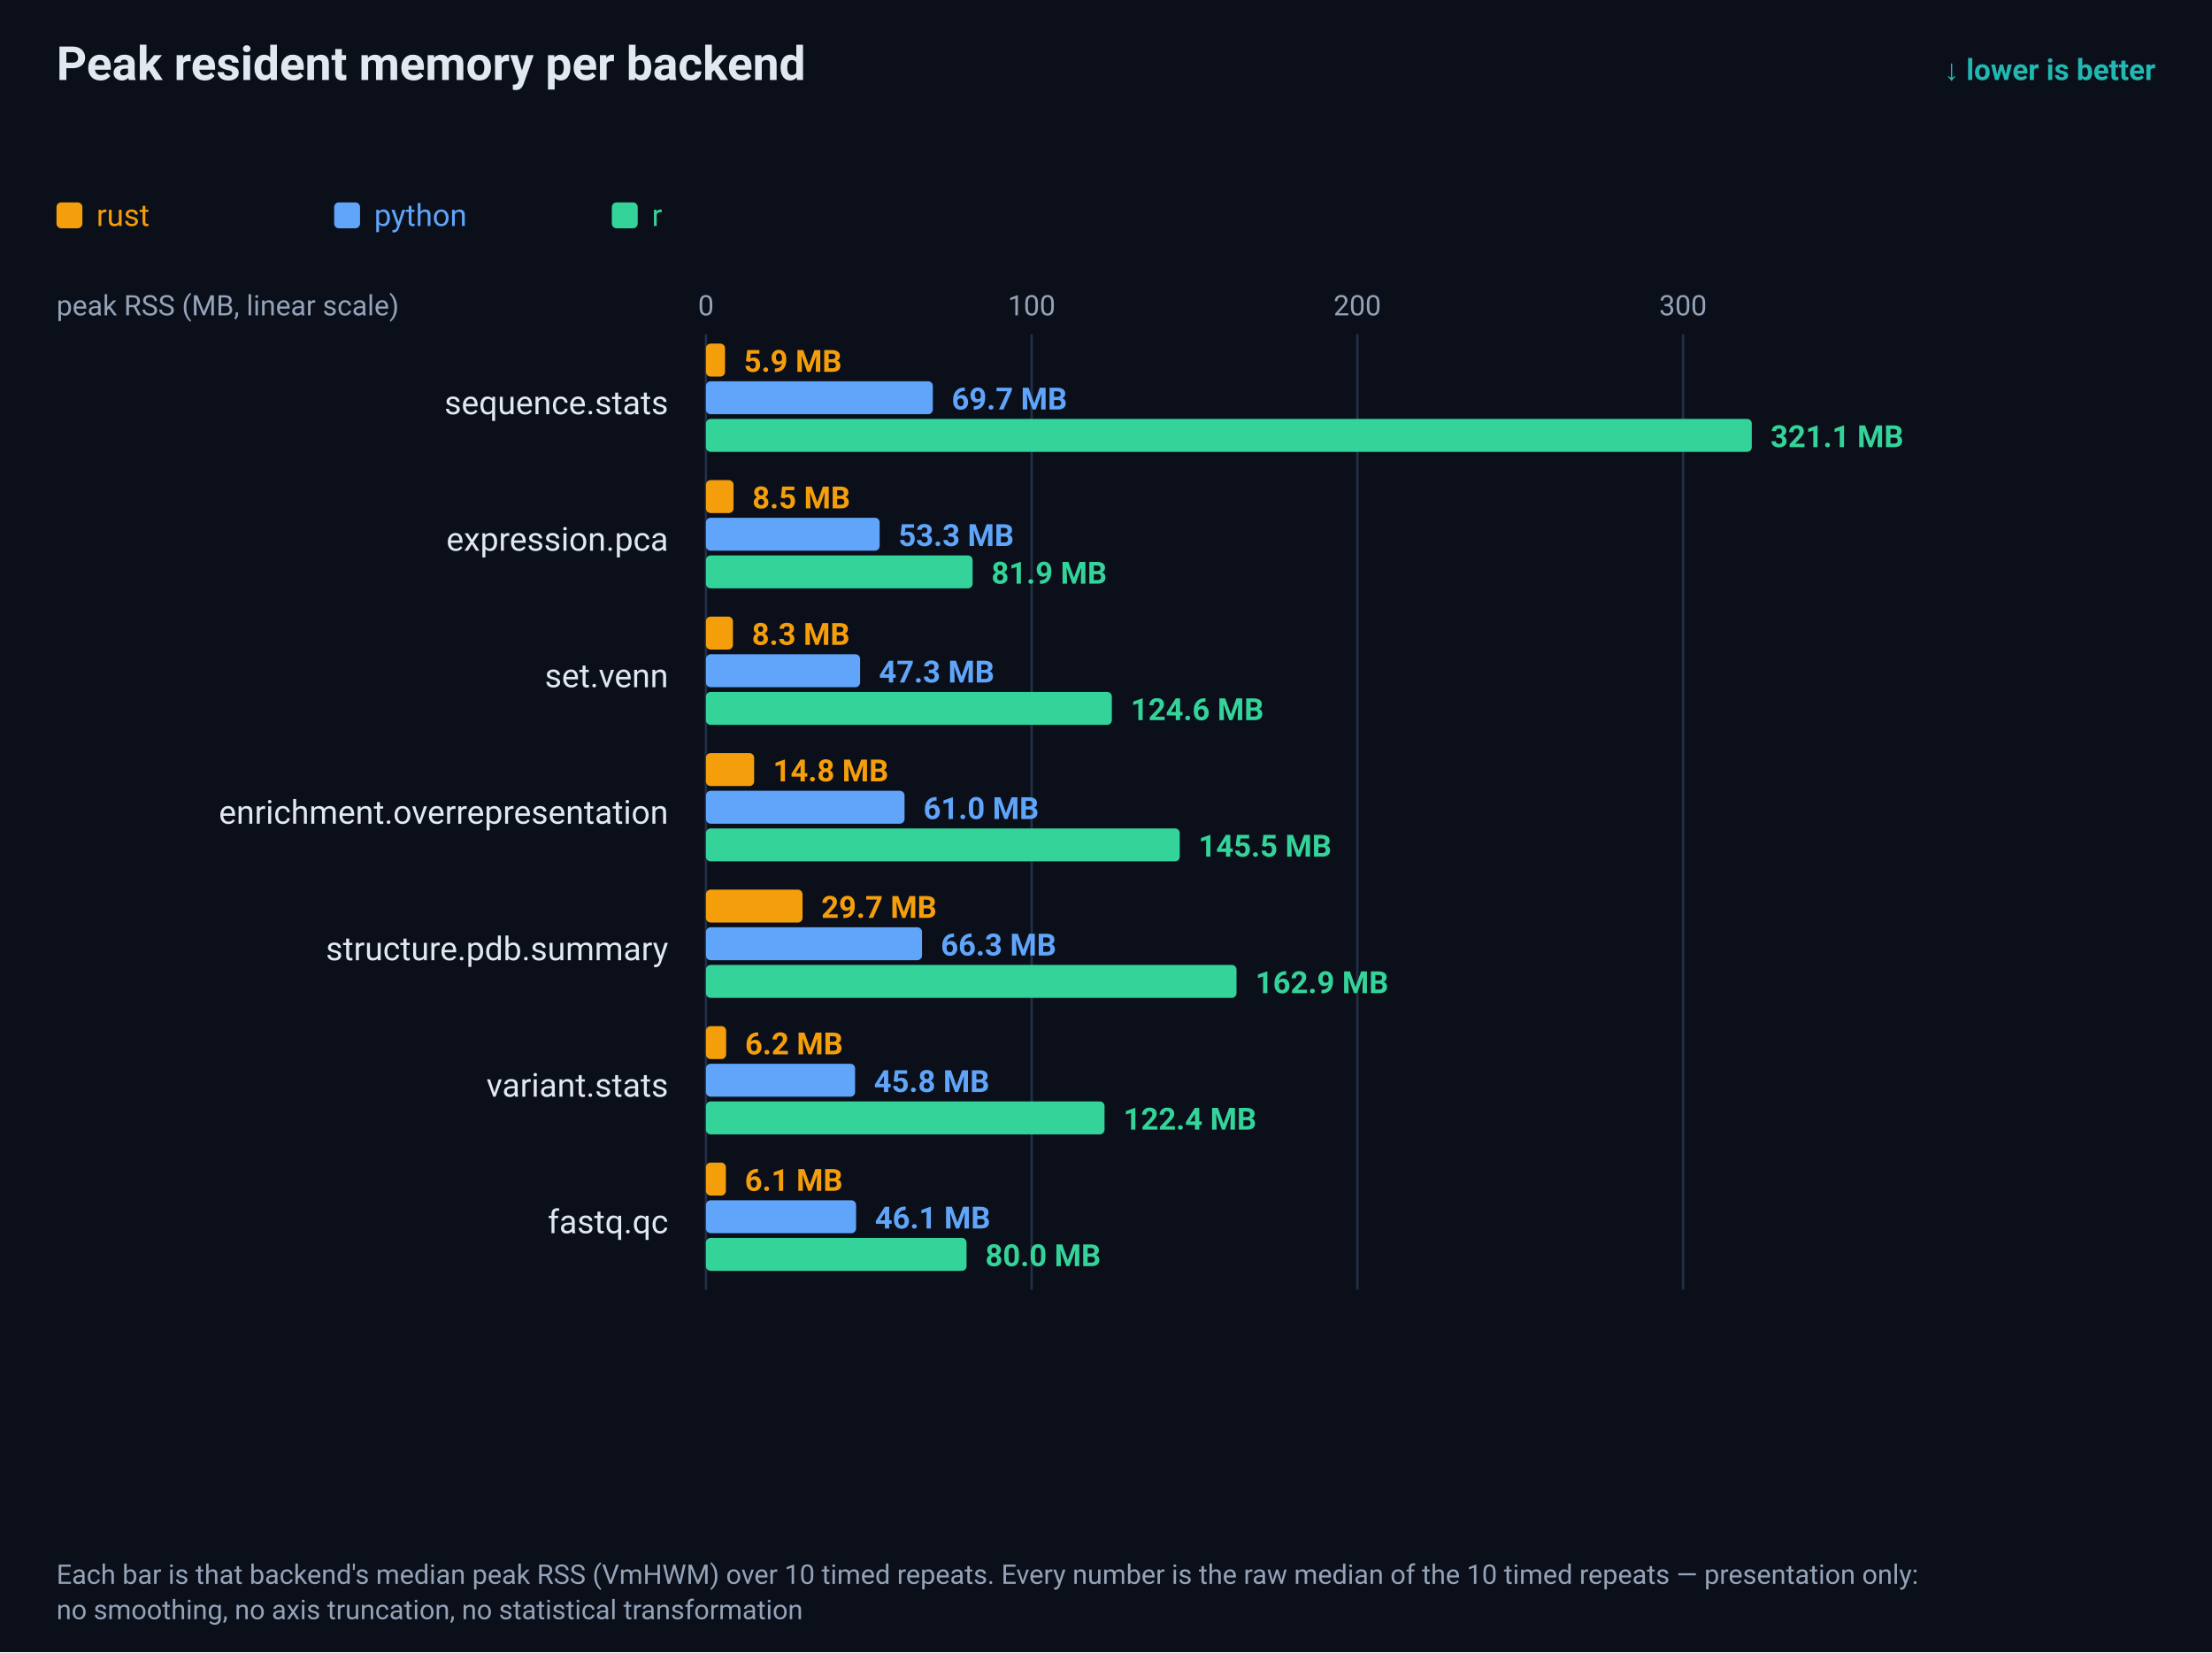
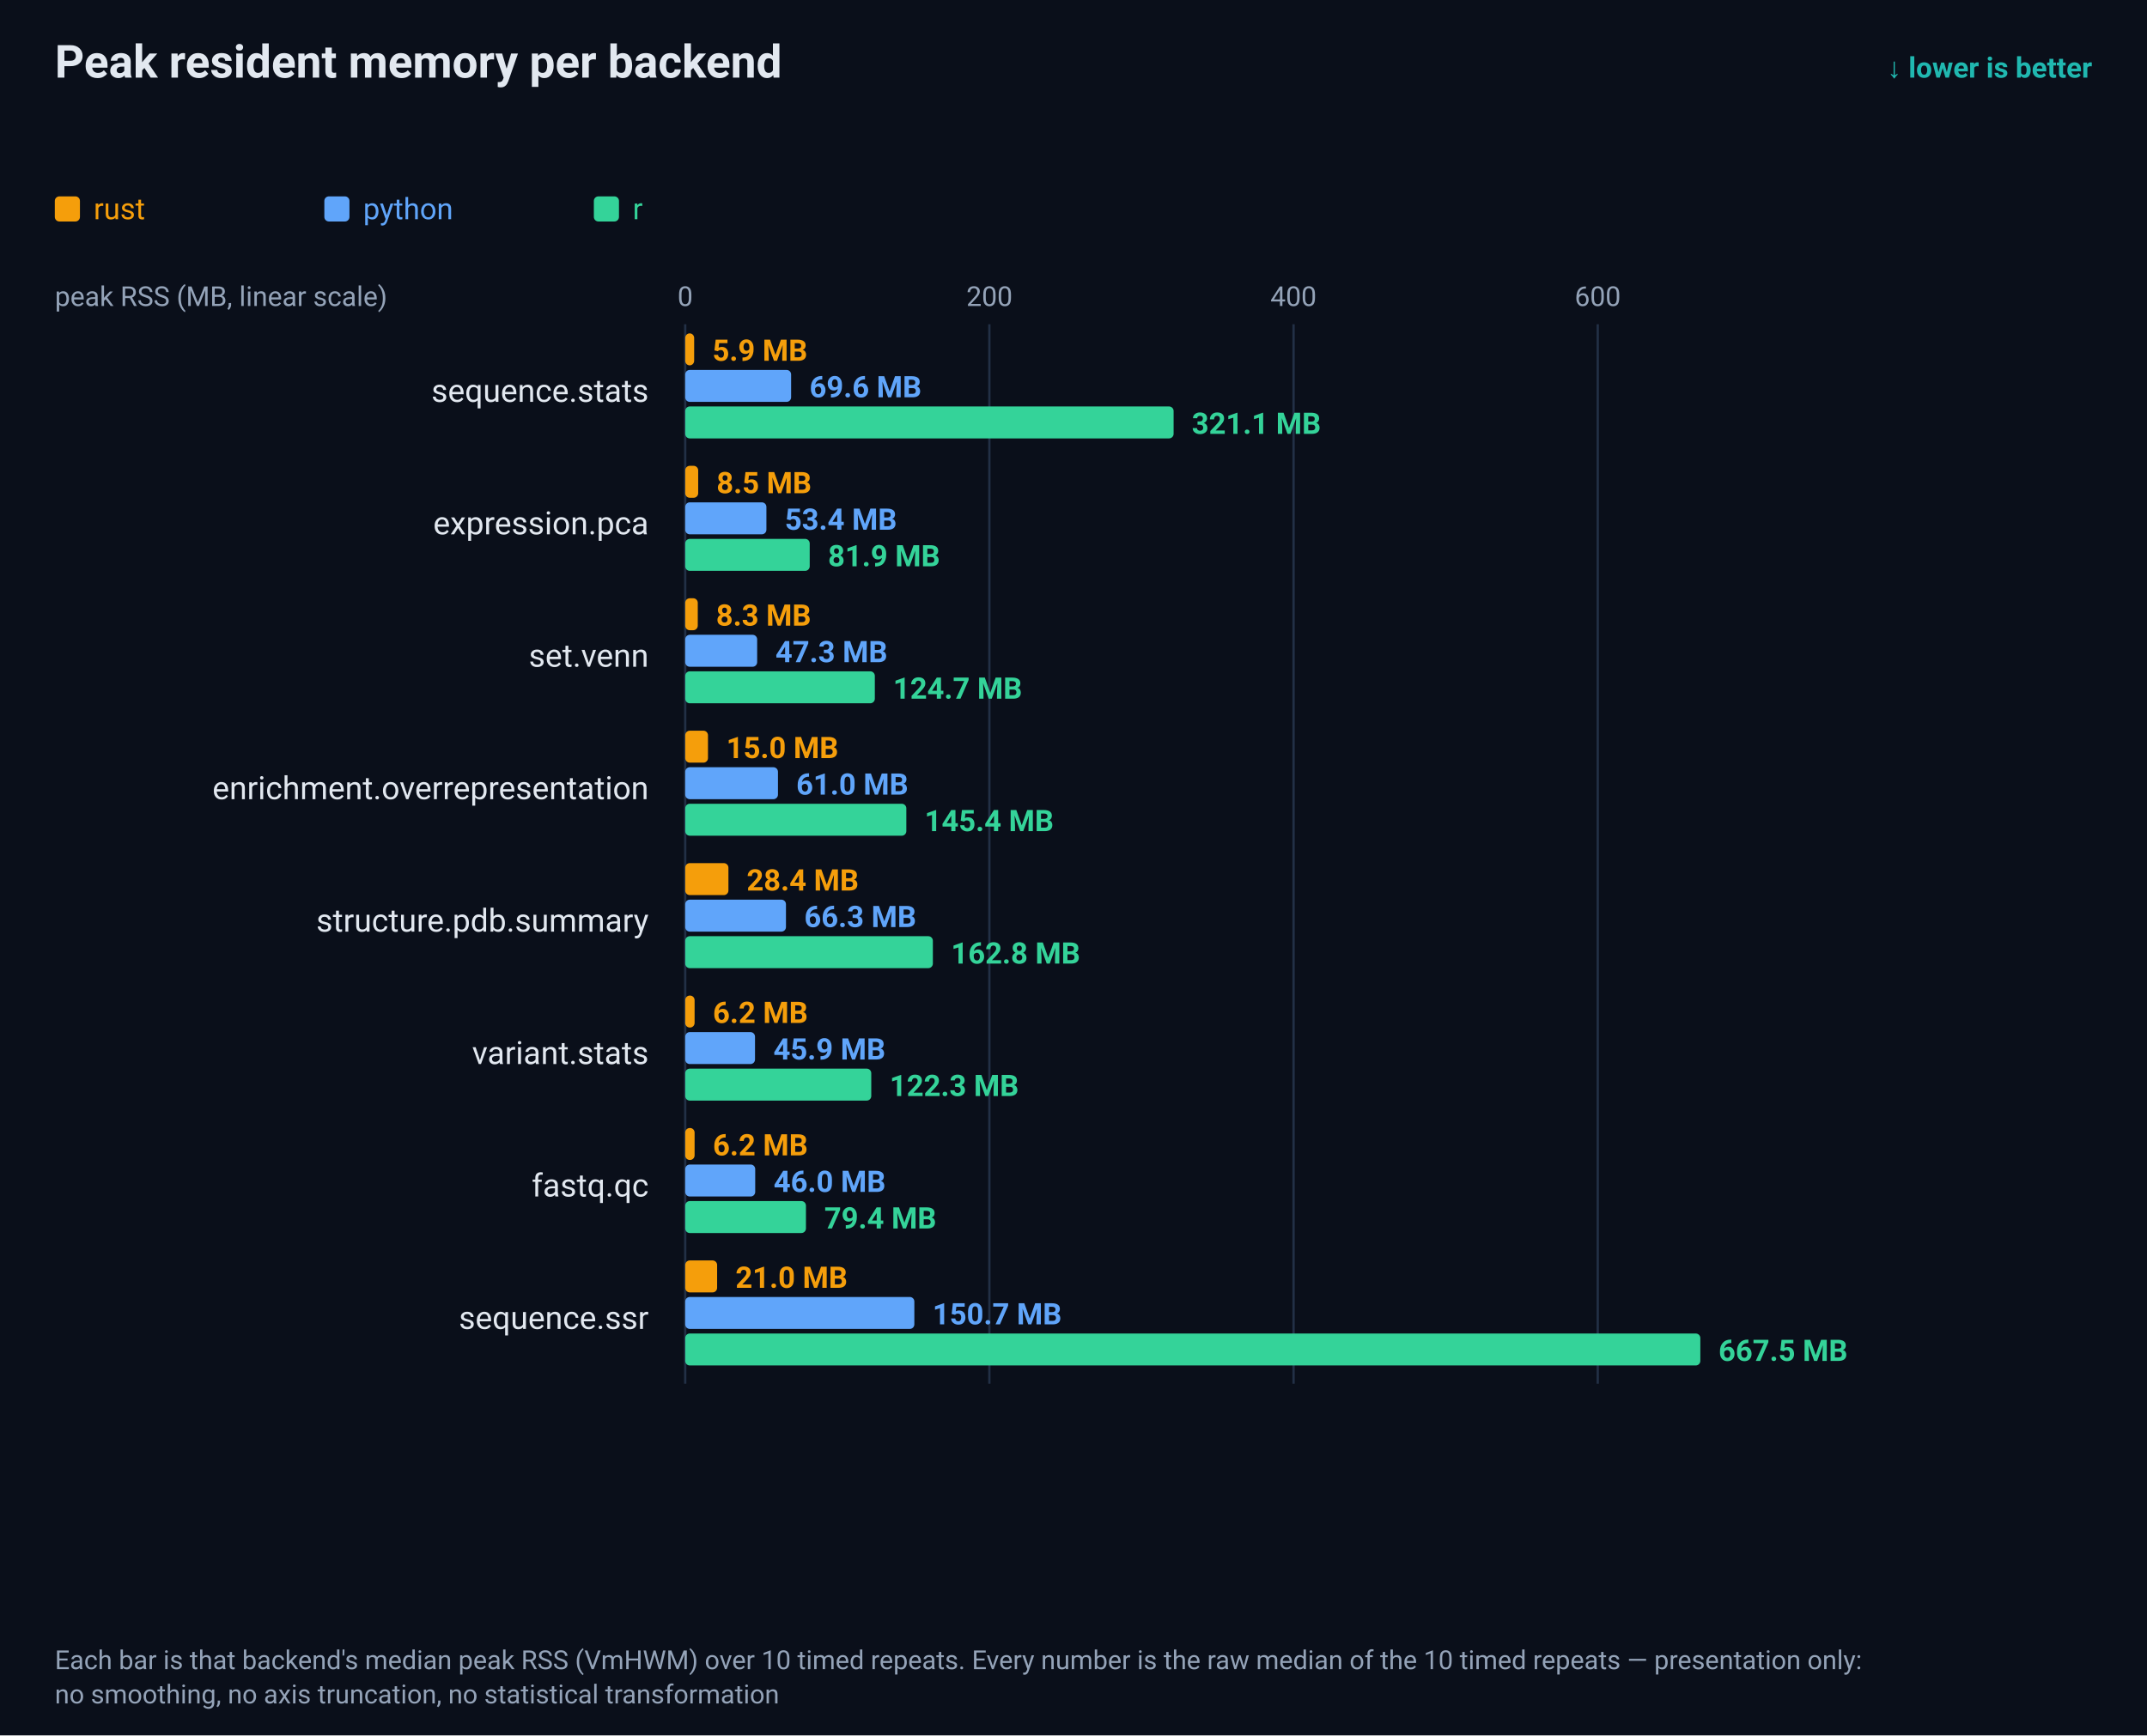
- <svg xmlns="http://www.w3.org/2000/svg" viewBox="0 0 940 702" width="940" height="702" role="img" aria-label="Peak resident memory per backend">
-   <rect width="940" height="702" fill="#0a0f1a" />
+ <svg xmlns="http://www.w3.org/2000/svg" viewBox="0 0 940 760" width="940" height="760" role="img" aria-label="Peak resident memory per backend">
+   <rect width="940" height="760" fill="#0a0f1a" />
  <text x="24" y="34" fill="#e2e8f0" font-family="-apple-system,BlinkMacSystemFont,'Segoe UI',Roboto,'Helvetica Neue',Arial,'Noto Sans SC',sans-serif" font-size="20" font-weight="600">Peak resident memory per backend</text>
  <text x="916" y="34" fill="#20B8B0" font-family="-apple-system,BlinkMacSystemFont,'Segoe UI',Roboto,'Helvetica Neue',Arial,'Noto Sans SC',sans-serif" font-size="12.5" font-weight="600" text-anchor="end">↓ lower is better</text>
  <rect x="24.00" y="86.00" width="11.00" height="11.00" rx="2" fill="#f59e0b" opacity="1.0" />
  <text x="41.0" y="96.0" fill="#f59e0b" font-family="-apple-system,BlinkMacSystemFont,'Segoe UI',Roboto,'Helvetica Neue',Arial,'Noto Sans SC',sans-serif" font-size="13" font-weight="400" text-anchor="start">rust</text>
  <rect x="142.00" y="86.00" width="11.00" height="11.00" rx="2" fill="#60a5fa" opacity="1.0" />
  <text x="159.0" y="96.0" fill="#60a5fa" font-family="-apple-system,BlinkMacSystemFont,'Segoe UI',Roboto,'Helvetica Neue',Arial,'Noto Sans SC',sans-serif" font-size="13" font-weight="400" text-anchor="start">python</text>
  <rect x="260.00" y="86.00" width="11.00" height="11.00" rx="2" fill="#34d399" opacity="1.0" />
  <text x="277.0" y="96.0" fill="#34d399" font-family="-apple-system,BlinkMacSystemFont,'Segoe UI',Roboto,'Helvetica Neue',Arial,'Noto Sans SC',sans-serif" font-size="13" font-weight="400" text-anchor="start">r</text>
-   <line x1="300.00" y1="142.00" x2="300.00" y2="548.00" stroke="#223046" stroke-width="1.0" opacity="1.0" />
+   <line x1="300.00" y1="142.00" x2="300.00" y2="606.00" stroke="#223046" stroke-width="1.0" opacity="1.0" />
  <text x="300.0" y="134.0" fill="#94a3b8" font-family="-apple-system,BlinkMacSystemFont,'Segoe UI',Roboto,'Helvetica Neue',Arial,'Noto Sans SC',sans-serif" font-size="12" font-weight="400" text-anchor="middle">0</text>
-   <line x1="438.41" y1="142.00" x2="438.41" y2="548.00" stroke="#223046" stroke-width="1.0" opacity="1.0" />
-   <text x="438.4" y="134.0" fill="#94a3b8" font-family="-apple-system,BlinkMacSystemFont,'Segoe UI',Roboto,'Helvetica Neue',Arial,'Noto Sans SC',sans-serif" font-size="12" font-weight="400" text-anchor="middle">100</text>
-   <line x1="576.82" y1="142.00" x2="576.82" y2="548.00" stroke="#223046" stroke-width="1.0" opacity="1.0" />
-   <text x="576.8" y="134.0" fill="#94a3b8" font-family="-apple-system,BlinkMacSystemFont,'Segoe UI',Roboto,'Helvetica Neue',Arial,'Noto Sans SC',sans-serif" font-size="12" font-weight="400" text-anchor="middle">200</text>
-   <line x1="715.23" y1="142.00" x2="715.23" y2="548.00" stroke="#223046" stroke-width="1.0" opacity="1.0" />
-   <text x="715.2" y="134.0" fill="#94a3b8" font-family="-apple-system,BlinkMacSystemFont,'Segoe UI',Roboto,'Helvetica Neue',Arial,'Noto Sans SC',sans-serif" font-size="12" font-weight="400" text-anchor="middle">300</text>
+   <line x1="433.17" y1="142.00" x2="433.17" y2="606.00" stroke="#223046" stroke-width="1.0" opacity="1.0" />
+   <text x="433.2" y="134.0" fill="#94a3b8" font-family="-apple-system,BlinkMacSystemFont,'Segoe UI',Roboto,'Helvetica Neue',Arial,'Noto Sans SC',sans-serif" font-size="12" font-weight="400" text-anchor="middle">200</text>
+   <line x1="566.35" y1="142.00" x2="566.35" y2="606.00" stroke="#223046" stroke-width="1.0" opacity="1.0" />
+   <text x="566.3" y="134.0" fill="#94a3b8" font-family="-apple-system,BlinkMacSystemFont,'Segoe UI',Roboto,'Helvetica Neue',Arial,'Noto Sans SC',sans-serif" font-size="12" font-weight="400" text-anchor="middle">400</text>
+   <line x1="699.52" y1="142.00" x2="699.52" y2="606.00" stroke="#223046" stroke-width="1.0" opacity="1.0" />
+   <text x="699.5" y="134.0" fill="#94a3b8" font-family="-apple-system,BlinkMacSystemFont,'Segoe UI',Roboto,'Helvetica Neue',Arial,'Noto Sans SC',sans-serif" font-size="12" font-weight="400" text-anchor="middle">600</text>
  <text x="24.0" y="134.0" fill="#94a3b8" font-family="-apple-system,BlinkMacSystemFont,'Segoe UI',Roboto,'Helvetica Neue',Arial,'Noto Sans SC',sans-serif" font-size="12" font-weight="400" text-anchor="start">peak RSS (MB, linear scale)</text>
  <text x="284.0" y="176.0" fill="#e2e8f0" font-family="-apple-system,BlinkMacSystemFont,'Segoe UI',Roboto,'Helvetica Neue',Arial,'Noto Sans SC',sans-serif" font-size="14" font-weight="400" text-anchor="end">sequence.stats</text>
-   <rect x="300.00" y="146.00" width="8.11" height="14.00" rx="2" fill="#f59e0b" opacity="1.0" />
-   <text x="316.1" y="158.0" fill="#f59e0b" font-family="-apple-system,BlinkMacSystemFont,'Segoe UI',Roboto,'Helvetica Neue',Arial,'Noto Sans SC',sans-serif" font-size="13" font-weight="600" text-anchor="start">5.9 MB</text>
-   <rect x="300.00" y="162.00" width="96.42" height="14.00" rx="2" fill="#60a5fa" opacity="1.0" />
-   <text x="404.4" y="174.0" fill="#60a5fa" font-family="-apple-system,BlinkMacSystemFont,'Segoe UI',Roboto,'Helvetica Neue',Arial,'Noto Sans SC',sans-serif" font-size="13" font-weight="600" text-anchor="start">69.7 MB</text>
-   <rect x="300.00" y="178.00" width="444.44" height="14.00" rx="2" fill="#34d399" opacity="1.0" />
-   <text x="752.4" y="190.0" fill="#34d399" font-family="-apple-system,BlinkMacSystemFont,'Segoe UI',Roboto,'Helvetica Neue',Arial,'Noto Sans SC',sans-serif" font-size="13" font-weight="600" text-anchor="start">321.1 MB</text>
+   <rect x="300.00" y="146.00" width="3.92" height="14.00" rx="2" fill="#f59e0b" opacity="1.0" />
+   <text x="311.9" y="158.0" fill="#f59e0b" font-family="-apple-system,BlinkMacSystemFont,'Segoe UI',Roboto,'Helvetica Neue',Arial,'Noto Sans SC',sans-serif" font-size="13" font-weight="600" text-anchor="start">5.9 MB</text>
+   <rect x="300.00" y="162.00" width="46.37" height="14.00" rx="2" fill="#60a5fa" opacity="1.0" />
+   <text x="354.4" y="174.0" fill="#60a5fa" font-family="-apple-system,BlinkMacSystemFont,'Segoe UI',Roboto,'Helvetica Neue',Arial,'Noto Sans SC',sans-serif" font-size="13" font-weight="600" text-anchor="start">69.6 MB</text>
+   <rect x="300.00" y="178.00" width="213.83" height="14.00" rx="2" fill="#34d399" opacity="1.0" />
+   <text x="521.8" y="190.0" fill="#34d399" font-family="-apple-system,BlinkMacSystemFont,'Segoe UI',Roboto,'Helvetica Neue',Arial,'Noto Sans SC',sans-serif" font-size="13" font-weight="600" text-anchor="start">321.1 MB</text>
  <text x="284.0" y="234.0" fill="#e2e8f0" font-family="-apple-system,BlinkMacSystemFont,'Segoe UI',Roboto,'Helvetica Neue',Arial,'Noto Sans SC',sans-serif" font-size="14" font-weight="400" text-anchor="end">expression.pca</text>
-   <rect x="300.00" y="204.00" width="11.72" height="14.00" rx="2" fill="#f59e0b" opacity="1.0" />
-   <text x="319.7" y="216.0" fill="#f59e0b" font-family="-apple-system,BlinkMacSystemFont,'Segoe UI',Roboto,'Helvetica Neue',Arial,'Noto Sans SC',sans-serif" font-size="13" font-weight="600" text-anchor="start">8.5 MB</text>
-   <rect x="300.00" y="220.00" width="73.81" height="14.00" rx="2" fill="#60a5fa" opacity="1.0" />
-   <text x="381.8" y="232.0" fill="#60a5fa" font-family="-apple-system,BlinkMacSystemFont,'Segoe UI',Roboto,'Helvetica Neue',Arial,'Noto Sans SC',sans-serif" font-size="13" font-weight="600" text-anchor="start">53.3 MB</text>
-   <rect x="300.00" y="236.00" width="113.31" height="14.00" rx="2" fill="#34d399" opacity="1.0" />
-   <text x="421.3" y="248.0" fill="#34d399" font-family="-apple-system,BlinkMacSystemFont,'Segoe UI',Roboto,'Helvetica Neue',Arial,'Noto Sans SC',sans-serif" font-size="13" font-weight="600" text-anchor="start">81.9 MB</text>
+   <rect x="300.00" y="204.00" width="5.68" height="14.00" rx="2" fill="#f59e0b" opacity="1.0" />
+   <text x="313.7" y="216.0" fill="#f59e0b" font-family="-apple-system,BlinkMacSystemFont,'Segoe UI',Roboto,'Helvetica Neue',Arial,'Noto Sans SC',sans-serif" font-size="13" font-weight="600" text-anchor="start">8.5 MB</text>
+   <rect x="300.00" y="220.00" width="35.55" height="14.00" rx="2" fill="#60a5fa" opacity="1.0" />
+   <text x="343.6" y="232.0" fill="#60a5fa" font-family="-apple-system,BlinkMacSystemFont,'Segoe UI',Roboto,'Helvetica Neue',Arial,'Noto Sans SC',sans-serif" font-size="13" font-weight="600" text-anchor="start">53.4 MB</text>
+   <rect x="300.00" y="236.00" width="54.51" height="14.00" rx="2" fill="#34d399" opacity="1.0" />
+   <text x="362.5" y="248.0" fill="#34d399" font-family="-apple-system,BlinkMacSystemFont,'Segoe UI',Roboto,'Helvetica Neue',Arial,'Noto Sans SC',sans-serif" font-size="13" font-weight="600" text-anchor="start">81.9 MB</text>
  <text x="284.0" y="292.0" fill="#e2e8f0" font-family="-apple-system,BlinkMacSystemFont,'Segoe UI',Roboto,'Helvetica Neue',Arial,'Noto Sans SC',sans-serif" font-size="14" font-weight="400" text-anchor="end">set.venn</text>
-   <rect x="300.00" y="262.00" width="11.47" height="14.00" rx="2" fill="#f59e0b" opacity="1.0" />
-   <text x="319.5" y="274.0" fill="#f59e0b" font-family="-apple-system,BlinkMacSystemFont,'Segoe UI',Roboto,'Helvetica Neue',Arial,'Noto Sans SC',sans-serif" font-size="13" font-weight="600" text-anchor="start">8.3 MB</text>
-   <rect x="300.00" y="278.00" width="65.51" height="14.00" rx="2" fill="#60a5fa" opacity="1.0" />
-   <text x="373.5" y="290.0" fill="#60a5fa" font-family="-apple-system,BlinkMacSystemFont,'Segoe UI',Roboto,'Helvetica Neue',Arial,'Noto Sans SC',sans-serif" font-size="13" font-weight="600" text-anchor="start">47.3 MB</text>
-   <rect x="300.00" y="294.00" width="172.48" height="14.00" rx="2" fill="#34d399" opacity="1.0" />
-   <text x="480.5" y="306.0" fill="#34d399" font-family="-apple-system,BlinkMacSystemFont,'Segoe UI',Roboto,'Helvetica Neue',Arial,'Noto Sans SC',sans-serif" font-size="13" font-weight="600" text-anchor="start">124.6 MB</text>
+   <rect x="300.00" y="262.00" width="5.50" height="14.00" rx="2" fill="#f59e0b" opacity="1.0" />
+   <text x="313.5" y="274.0" fill="#f59e0b" font-family="-apple-system,BlinkMacSystemFont,'Segoe UI',Roboto,'Helvetica Neue',Arial,'Noto Sans SC',sans-serif" font-size="13" font-weight="600" text-anchor="start">8.3 MB</text>
+   <rect x="300.00" y="278.00" width="31.50" height="14.00" rx="2" fill="#60a5fa" opacity="1.0" />
+   <text x="339.5" y="290.0" fill="#60a5fa" font-family="-apple-system,BlinkMacSystemFont,'Segoe UI',Roboto,'Helvetica Neue',Arial,'Noto Sans SC',sans-serif" font-size="13" font-weight="600" text-anchor="start">47.3 MB</text>
+   <rect x="300.00" y="294.00" width="83.02" height="14.00" rx="2" fill="#34d399" opacity="1.0" />
+   <text x="391.0" y="306.0" fill="#34d399" font-family="-apple-system,BlinkMacSystemFont,'Segoe UI',Roboto,'Helvetica Neue',Arial,'Noto Sans SC',sans-serif" font-size="13" font-weight="600" text-anchor="start">124.7 MB</text>
  <text x="284.0" y="350.0" fill="#e2e8f0" font-family="-apple-system,BlinkMacSystemFont,'Segoe UI',Roboto,'Helvetica Neue',Arial,'Noto Sans SC',sans-serif" font-size="14" font-weight="400" text-anchor="end">enrichment.overrepresentation</text>
-   <rect x="300.00" y="320.00" width="20.47" height="14.00" rx="2" fill="#f59e0b" opacity="1.0" />
-   <text x="328.5" y="332.0" fill="#f59e0b" font-family="-apple-system,BlinkMacSystemFont,'Segoe UI',Roboto,'Helvetica Neue',Arial,'Noto Sans SC',sans-serif" font-size="13" font-weight="600" text-anchor="start">14.8 MB</text>
-   <rect x="300.00" y="336.00" width="84.39" height="14.00" rx="2" fill="#60a5fa" opacity="1.0" />
-   <text x="392.4" y="348.0" fill="#60a5fa" font-family="-apple-system,BlinkMacSystemFont,'Segoe UI',Roboto,'Helvetica Neue',Arial,'Noto Sans SC',sans-serif" font-size="13" font-weight="600" text-anchor="start">61.0 MB</text>
-   <rect x="300.00" y="352.00" width="201.35" height="14.00" rx="2" fill="#34d399" opacity="1.0" />
-   <text x="509.3" y="364.0" fill="#34d399" font-family="-apple-system,BlinkMacSystemFont,'Segoe UI',Roboto,'Helvetica Neue',Arial,'Noto Sans SC',sans-serif" font-size="13" font-weight="600" text-anchor="start">145.5 MB</text>
+   <rect x="300.00" y="320.00" width="9.97" height="14.00" rx="2" fill="#f59e0b" opacity="1.0" />
+   <text x="318.0" y="332.0" fill="#f59e0b" font-family="-apple-system,BlinkMacSystemFont,'Segoe UI',Roboto,'Helvetica Neue',Arial,'Noto Sans SC',sans-serif" font-size="13" font-weight="600" text-anchor="start">15.0 MB</text>
+   <rect x="300.00" y="336.00" width="40.61" height="14.00" rx="2" fill="#60a5fa" opacity="1.0" />
+   <text x="348.6" y="348.0" fill="#60a5fa" font-family="-apple-system,BlinkMacSystemFont,'Segoe UI',Roboto,'Helvetica Neue',Arial,'Noto Sans SC',sans-serif" font-size="13" font-weight="600" text-anchor="start">61.0 MB</text>
+   <rect x="300.00" y="352.00" width="96.81" height="14.00" rx="2" fill="#34d399" opacity="1.0" />
+   <text x="404.8" y="364.0" fill="#34d399" font-family="-apple-system,BlinkMacSystemFont,'Segoe UI',Roboto,'Helvetica Neue',Arial,'Noto Sans SC',sans-serif" font-size="13" font-weight="600" text-anchor="start">145.4 MB</text>
  <text x="284.0" y="408.0" fill="#e2e8f0" font-family="-apple-system,BlinkMacSystemFont,'Segoe UI',Roboto,'Helvetica Neue',Arial,'Noto Sans SC',sans-serif" font-size="14" font-weight="400" text-anchor="end">structure.pdb.summary</text>
-   <rect x="300.00" y="378.00" width="41.05" height="14.00" rx="2" fill="#f59e0b" opacity="1.0" />
-   <text x="349.0" y="390.0" fill="#f59e0b" font-family="-apple-system,BlinkMacSystemFont,'Segoe UI',Roboto,'Helvetica Neue',Arial,'Noto Sans SC',sans-serif" font-size="13" font-weight="600" text-anchor="start">29.7 MB</text>
-   <rect x="300.00" y="394.00" width="91.82" height="14.00" rx="2" fill="#60a5fa" opacity="1.0" />
-   <text x="399.8" y="406.0" fill="#60a5fa" font-family="-apple-system,BlinkMacSystemFont,'Segoe UI',Roboto,'Helvetica Neue',Arial,'Noto Sans SC',sans-serif" font-size="13" font-weight="600" text-anchor="start">66.3 MB</text>
-   <rect x="300.00" y="410.00" width="225.47" height="14.00" rx="2" fill="#34d399" opacity="1.0" />
-   <text x="533.5" y="422.0" fill="#34d399" font-family="-apple-system,BlinkMacSystemFont,'Segoe UI',Roboto,'Helvetica Neue',Arial,'Noto Sans SC',sans-serif" font-size="13" font-weight="600" text-anchor="start">162.9 MB</text>
+   <rect x="300.00" y="378.00" width="18.92" height="14.00" rx="2" fill="#f59e0b" opacity="1.0" />
+   <text x="326.9" y="390.0" fill="#f59e0b" font-family="-apple-system,BlinkMacSystemFont,'Segoe UI',Roboto,'Helvetica Neue',Arial,'Noto Sans SC',sans-serif" font-size="13" font-weight="600" text-anchor="start">28.4 MB</text>
+   <rect x="300.00" y="394.00" width="44.11" height="14.00" rx="2" fill="#60a5fa" opacity="1.0" />
+   <text x="352.1" y="406.0" fill="#60a5fa" font-family="-apple-system,BlinkMacSystemFont,'Segoe UI',Roboto,'Helvetica Neue',Arial,'Noto Sans SC',sans-serif" font-size="13" font-weight="600" text-anchor="start">66.3 MB</text>
+   <rect x="300.00" y="410.00" width="108.43" height="14.00" rx="2" fill="#34d399" opacity="1.0" />
+   <text x="416.4" y="422.0" fill="#34d399" font-family="-apple-system,BlinkMacSystemFont,'Segoe UI',Roboto,'Helvetica Neue',Arial,'Noto Sans SC',sans-serif" font-size="13" font-weight="600" text-anchor="start">162.8 MB</text>
  <text x="284.0" y="466.0" fill="#e2e8f0" font-family="-apple-system,BlinkMacSystemFont,'Segoe UI',Roboto,'Helvetica Neue',Arial,'Noto Sans SC',sans-serif" font-size="14" font-weight="400" text-anchor="end">variant.stats</text>
-   <rect x="300.00" y="436.00" width="8.59" height="14.00" rx="2" fill="#f59e0b" opacity="1.0" />
-   <text x="316.6" y="448.0" fill="#f59e0b" font-family="-apple-system,BlinkMacSystemFont,'Segoe UI',Roboto,'Helvetica Neue',Arial,'Noto Sans SC',sans-serif" font-size="13" font-weight="600" text-anchor="start">6.2 MB</text>
-   <rect x="300.00" y="452.00" width="63.38" height="14.00" rx="2" fill="#60a5fa" opacity="1.0" />
-   <text x="371.4" y="464.0" fill="#60a5fa" font-family="-apple-system,BlinkMacSystemFont,'Segoe UI',Roboto,'Helvetica Neue',Arial,'Noto Sans SC',sans-serif" font-size="13" font-weight="600" text-anchor="start">45.8 MB</text>
-   <rect x="300.00" y="468.00" width="169.38" height="14.00" rx="2" fill="#34d399" opacity="1.0" />
-   <text x="477.4" y="480.0" fill="#34d399" font-family="-apple-system,BlinkMacSystemFont,'Segoe UI',Roboto,'Helvetica Neue',Arial,'Noto Sans SC',sans-serif" font-size="13" font-weight="600" text-anchor="start">122.4 MB</text>
+   <rect x="300.00" y="436.00" width="4.11" height="14.00" rx="2" fill="#f59e0b" opacity="1.0" />
+   <text x="312.1" y="448.0" fill="#f59e0b" font-family="-apple-system,BlinkMacSystemFont,'Segoe UI',Roboto,'Helvetica Neue',Arial,'Noto Sans SC',sans-serif" font-size="13" font-weight="600" text-anchor="start">6.2 MB</text>
+   <rect x="300.00" y="452.00" width="30.56" height="14.00" rx="2" fill="#60a5fa" opacity="1.0" />
+   <text x="338.6" y="464.0" fill="#60a5fa" font-family="-apple-system,BlinkMacSystemFont,'Segoe UI',Roboto,'Helvetica Neue',Arial,'Noto Sans SC',sans-serif" font-size="13" font-weight="600" text-anchor="start">45.9 MB</text>
+   <rect x="300.00" y="468.00" width="81.46" height="14.00" rx="2" fill="#34d399" opacity="1.0" />
+   <text x="389.5" y="480.0" fill="#34d399" font-family="-apple-system,BlinkMacSystemFont,'Segoe UI',Roboto,'Helvetica Neue',Arial,'Noto Sans SC',sans-serif" font-size="13" font-weight="600" text-anchor="start">122.3 MB</text>
  <text x="284.0" y="524.0" fill="#e2e8f0" font-family="-apple-system,BlinkMacSystemFont,'Segoe UI',Roboto,'Helvetica Neue',Arial,'Noto Sans SC',sans-serif" font-size="14" font-weight="400" text-anchor="end">fastq.qc</text>
-   <rect x="300.00" y="494.00" width="8.47" height="14.00" rx="2" fill="#f59e0b" opacity="1.0" />
-   <text x="316.5" y="506.0" fill="#f59e0b" font-family="-apple-system,BlinkMacSystemFont,'Segoe UI',Roboto,'Helvetica Neue',Arial,'Noto Sans SC',sans-serif" font-size="13" font-weight="600" text-anchor="start">6.1 MB</text>
-   <rect x="300.00" y="510.00" width="63.80" height="14.00" rx="2" fill="#60a5fa" opacity="1.0" />
-   <text x="371.8" y="522.0" fill="#60a5fa" font-family="-apple-system,BlinkMacSystemFont,'Segoe UI',Roboto,'Helvetica Neue',Arial,'Noto Sans SC',sans-serif" font-size="13" font-weight="600" text-anchor="start">46.1 MB</text>
-   <rect x="300.00" y="526.00" width="110.75" height="14.00" rx="2" fill="#34d399" opacity="1.0" />
-   <text x="418.7" y="538.0" fill="#34d399" font-family="-apple-system,BlinkMacSystemFont,'Segoe UI',Roboto,'Helvetica Neue',Arial,'Noto Sans SC',sans-serif" font-size="13" font-weight="600" text-anchor="start">80.0 MB</text>
-   <text x="24" y="673" fill="#94a3b8" font-family="-apple-system,BlinkMacSystemFont,'Segoe UI',Roboto,'Helvetica Neue',Arial,'Noto Sans SC',sans-serif" font-size="11.5">Each bar is that backend's median peak RSS (VmHWM) over 10 timed repeats. Every number is the raw median of the 10 timed repeats — presentation only:</text>
-   <text x="24" y="688" fill="#94a3b8" font-family="-apple-system,BlinkMacSystemFont,'Segoe UI',Roboto,'Helvetica Neue',Arial,'Noto Sans SC',sans-serif" font-size="11.5">no smoothing, no axis truncation, no statistical transformation</text>
+   <rect x="300.00" y="494.00" width="4.11" height="14.00" rx="2" fill="#f59e0b" opacity="1.0" />
+   <text x="312.1" y="506.0" fill="#f59e0b" font-family="-apple-system,BlinkMacSystemFont,'Segoe UI',Roboto,'Helvetica Neue',Arial,'Noto Sans SC',sans-serif" font-size="13" font-weight="600" text-anchor="start">6.2 MB</text>
+   <rect x="300.00" y="510.00" width="30.65" height="14.00" rx="2" fill="#60a5fa" opacity="1.0" />
+   <text x="338.7" y="522.0" fill="#60a5fa" font-family="-apple-system,BlinkMacSystemFont,'Segoe UI',Roboto,'Helvetica Neue',Arial,'Noto Sans SC',sans-serif" font-size="13" font-weight="600" text-anchor="start">46.0 MB</text>
+   <rect x="300.00" y="526.00" width="52.86" height="14.00" rx="2" fill="#34d399" opacity="1.0" />
+   <text x="360.9" y="538.0" fill="#34d399" font-family="-apple-system,BlinkMacSystemFont,'Segoe UI',Roboto,'Helvetica Neue',Arial,'Noto Sans SC',sans-serif" font-size="13" font-weight="600" text-anchor="start">79.4 MB</text>
+   <text x="284.0" y="582.0" fill="#e2e8f0" font-family="-apple-system,BlinkMacSystemFont,'Segoe UI',Roboto,'Helvetica Neue',Arial,'Noto Sans SC',sans-serif" font-size="14" font-weight="400" text-anchor="end">sequence.ssr</text>
+   <rect x="300.00" y="552.00" width="13.97" height="14.00" rx="2" fill="#f59e0b" opacity="1.0" />
+   <text x="322.0" y="564.0" fill="#f59e0b" font-family="-apple-system,BlinkMacSystemFont,'Segoe UI',Roboto,'Helvetica Neue',Arial,'Noto Sans SC',sans-serif" font-size="13" font-weight="600" text-anchor="start">21.0 MB</text>
+   <rect x="300.00" y="568.00" width="100.32" height="14.00" rx="2" fill="#60a5fa" opacity="1.0" />
+   <text x="408.3" y="580.0" fill="#60a5fa" font-family="-apple-system,BlinkMacSystemFont,'Segoe UI',Roboto,'Helvetica Neue',Arial,'Noto Sans SC',sans-serif" font-size="13" font-weight="600" text-anchor="start">150.7 MB</text>
+   <rect x="300.00" y="584.00" width="444.44" height="14.00" rx="2" fill="#34d399" opacity="1.0" />
+   <text x="752.4" y="596.0" fill="#34d399" font-family="-apple-system,BlinkMacSystemFont,'Segoe UI',Roboto,'Helvetica Neue',Arial,'Noto Sans SC',sans-serif" font-size="13" font-weight="600" text-anchor="start">667.5 MB</text>
+   <text x="24" y="731" fill="#94a3b8" font-family="-apple-system,BlinkMacSystemFont,'Segoe UI',Roboto,'Helvetica Neue',Arial,'Noto Sans SC',sans-serif" font-size="11.5">Each bar is that backend's median peak RSS (VmHWM) over 10 timed repeats. Every number is the raw median of the 10 timed repeats — presentation only:</text>
+   <text x="24" y="746" fill="#94a3b8" font-family="-apple-system,BlinkMacSystemFont,'Segoe UI',Roboto,'Helvetica Neue',Arial,'Noto Sans SC',sans-serif" font-size="11.5">no smoothing, no axis truncation, no statistical transformation</text>
</svg>
